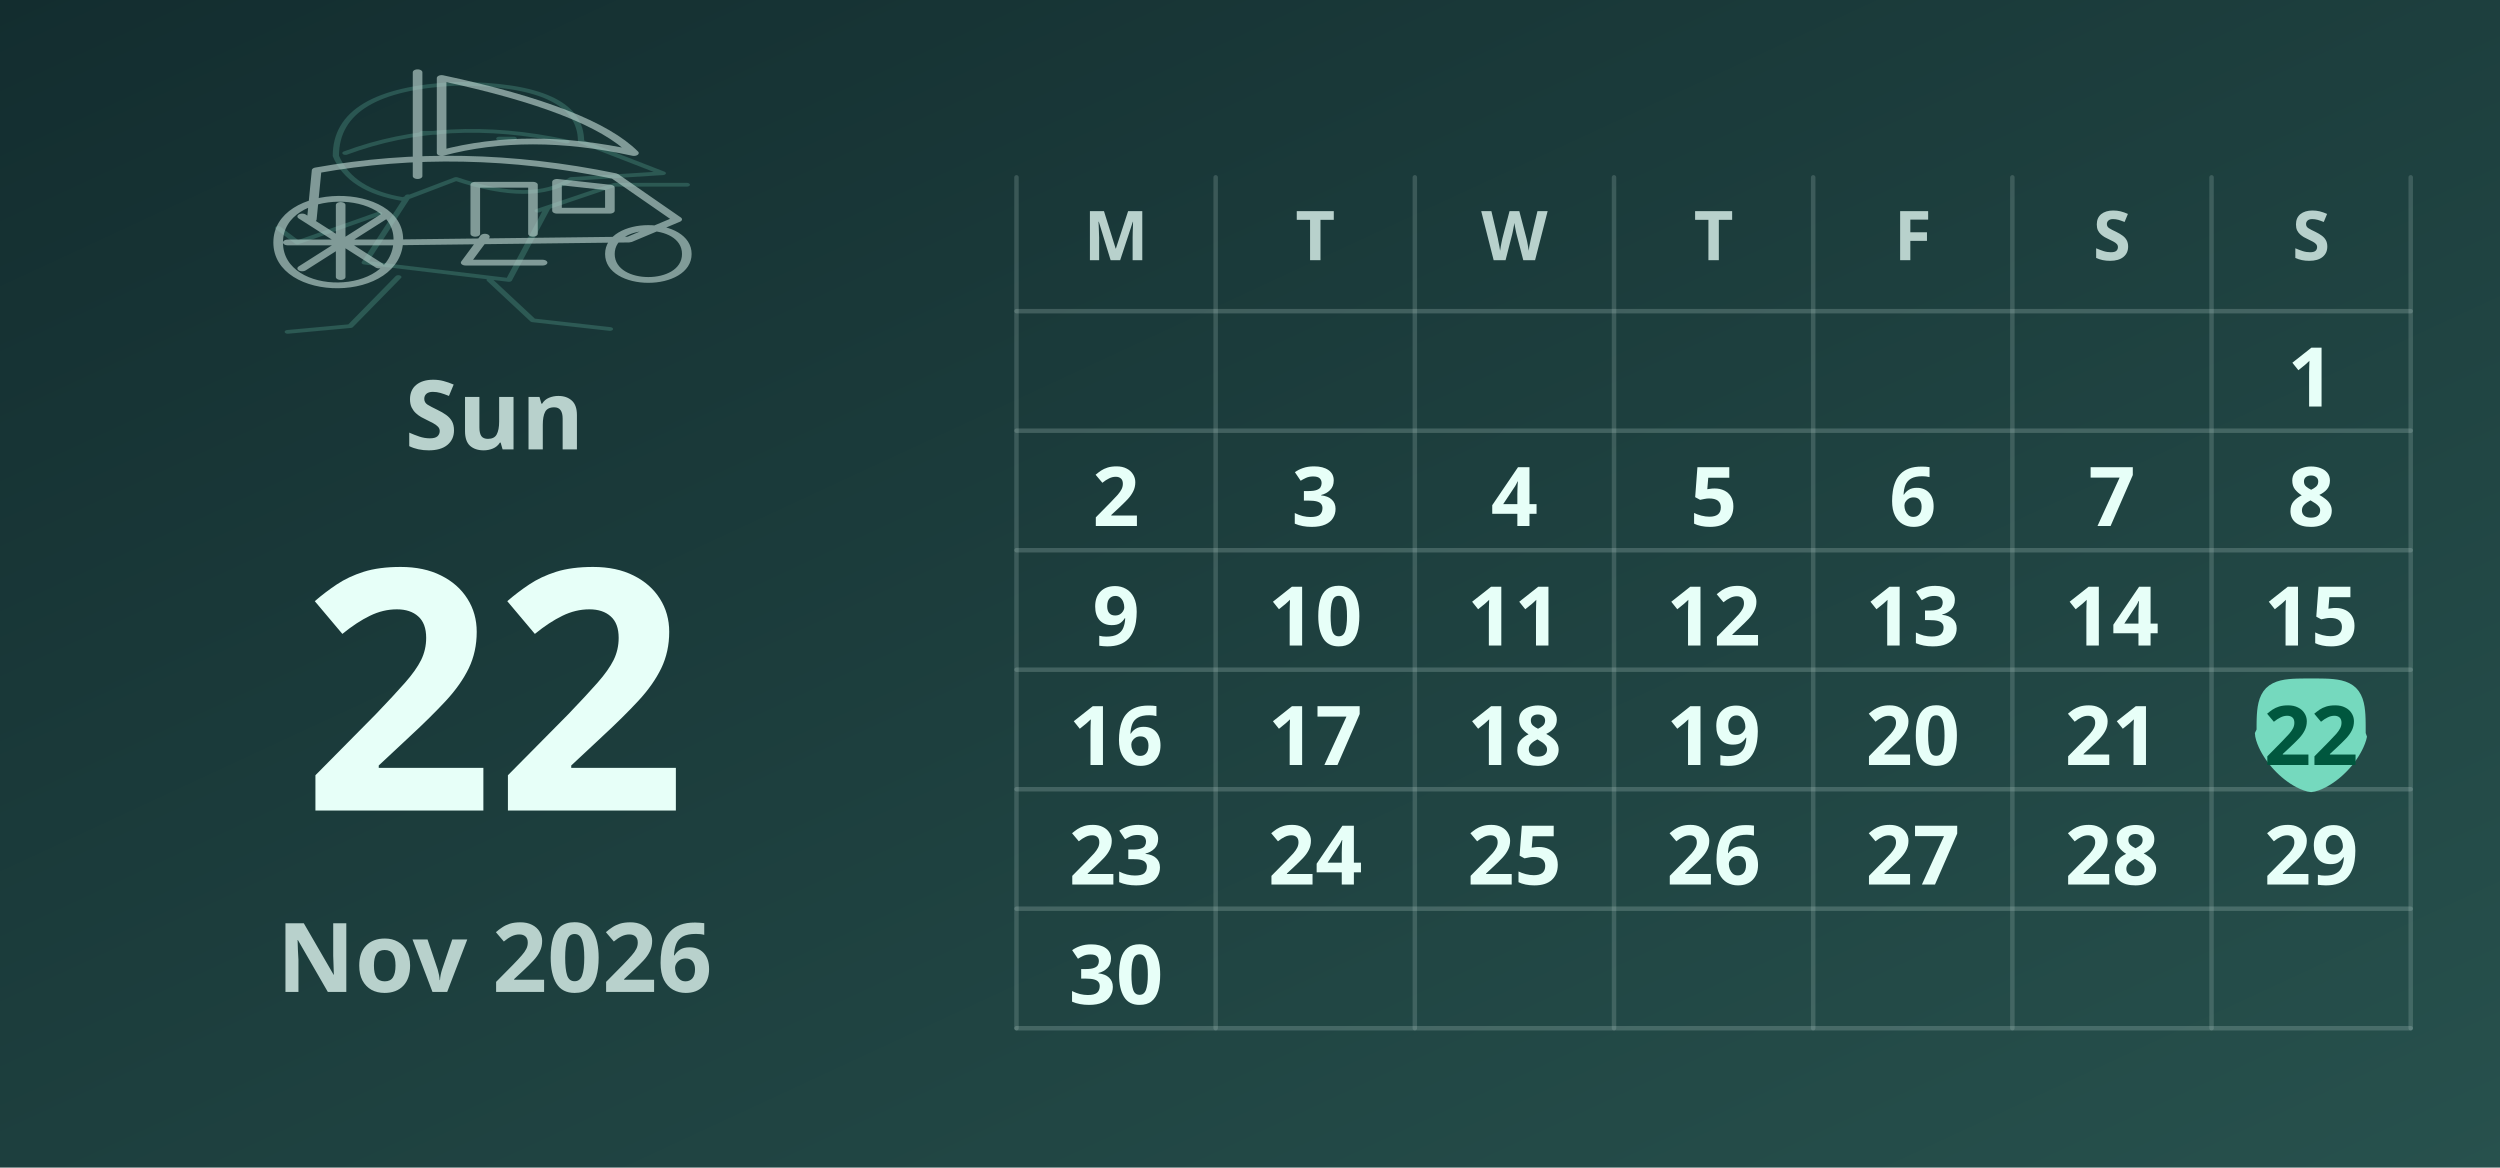
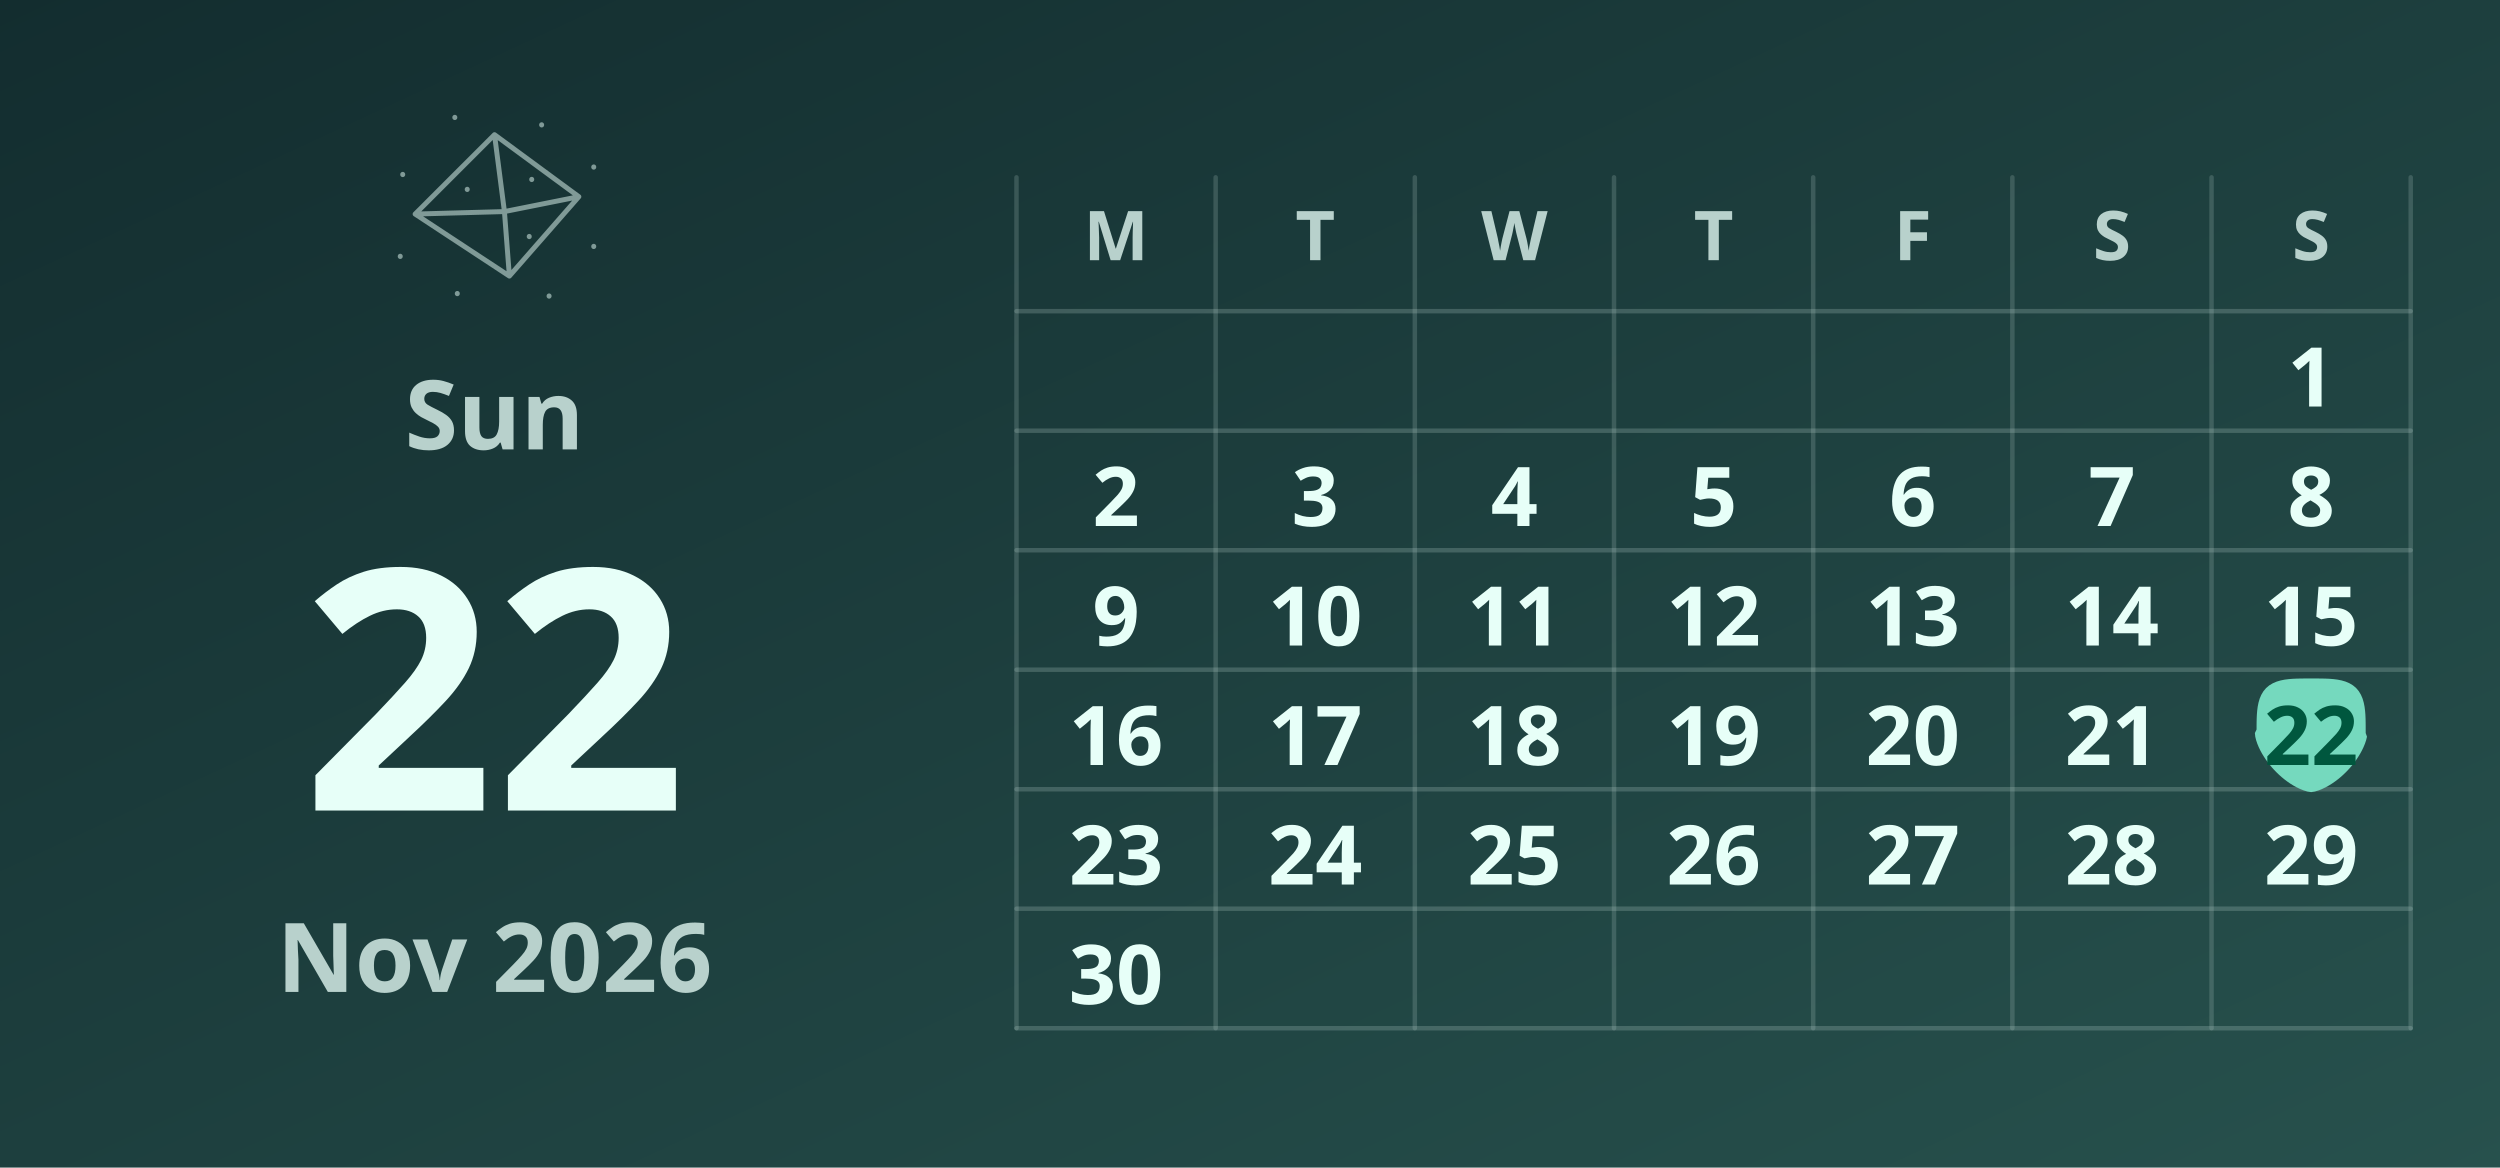
<svg xmlns="http://www.w3.org/2000/svg" width="364" height="170" viewBox="0 0 364 170">
  <defs>
    <linearGradient id="paint" x1="0" y1="0" x2="1" y2="1">
      <stop stop-color="#132D2F" />
      <stop offset="1" stop-color="#27514D" />
    </linearGradient>
  </defs>
  <rect width="364" height="170" fill="url(#paint)" />
  <g font-family="ui-rounded,system-ui,sans-serif" style="font-variant-numeric:tabular-nums">
    <line x1="148" y1="45.31" x2="351" y2="45.31" stroke="#B8D1CC" opacity="0.24" stroke-width="0.65" stroke-linecap="round" />
    <line x1="148" y1="62.71" x2="351" y2="62.71" stroke="#B8D1CC" opacity="0.24" stroke-width="0.65" stroke-linecap="round" />
    <line x1="148" y1="80.11" x2="351" y2="80.11" stroke="#B8D1CC" opacity="0.24" stroke-width="0.65" stroke-linecap="round" />
    <line x1="148" y1="97.51" x2="351" y2="97.51" stroke="#B8D1CC" opacity="0.24" stroke-width="0.65" stroke-linecap="round" />
    <line x1="148" y1="114.91" x2="351" y2="114.91" stroke="#B8D1CC" opacity="0.24" stroke-width="0.65" stroke-linecap="round" />
    <line x1="148" y1="132.31" x2="351" y2="132.31" stroke="#B8D1CC" opacity="0.24" stroke-width="0.65" stroke-linecap="round" />
    <line x1="148" y1="149.71" x2="351" y2="149.71" stroke="#B8D1CC" opacity="0.24" stroke-width="0.65" stroke-linecap="round" />
    <line x1="148" y1="25.822" x2="148" y2="149.71" stroke="#B8D1CC" opacity="0.21" stroke-width="0.65" stroke-linecap="round" />
    <line x1="177" y1="25.822" x2="177" y2="149.71" stroke="#B8D1CC" opacity="0.21" stroke-width="0.65" stroke-linecap="round" />
    <line x1="206" y1="25.822" x2="206" y2="149.71" stroke="#B8D1CC" opacity="0.21" stroke-width="0.65" stroke-linecap="round" />
    <line x1="235" y1="25.822" x2="235" y2="149.71" stroke="#B8D1CC" opacity="0.21" stroke-width="0.65" stroke-linecap="round" />
    <line x1="264" y1="25.822" x2="264" y2="149.71" stroke="#B8D1CC" opacity="0.21" stroke-width="0.65" stroke-linecap="round" />
    <line x1="293" y1="25.822" x2="293" y2="149.71" stroke="#B8D1CC" opacity="0.21" stroke-width="0.65" stroke-linecap="round" />
    <line x1="322" y1="25.822" x2="322" y2="149.71" stroke="#B8D1CC" opacity="0.21" stroke-width="0.65" stroke-linecap="round" />
    <line x1="351" y1="25.822" x2="351" y2="149.71" stroke="#B8D1CC" opacity="0.21" stroke-width="0.65" stroke-linecap="round" />
-     <path d="M 17 35 Q 17 12 42 10 Q 68 10 68 30 L 85 41 L 66 43 Q 58 52 42 43 L 31 50 Q 20 47 17 35 Z M 35 27 L 38 27 M 51 29 L 54 29 M 32 49 L 23 72 L 53 78 L 61 53 M 26 55 L 9 65 L 5 60 M 59 54 L 75 45 L 90 45 M 30 77 L 20 94 L 7 96 M 49 78 L 58 92 L 74 95 M 19 34 Q 40 21 65 30" transform="translate(37 8) scale(0.7 0.42)" fill="none" stroke="#75D9BE" stroke-width="1.3" stroke-linecap="round" stroke-linejoin="round" opacity="0.22" />
-     <path d="M 12 57 L 13 40 Q 43 31 75 42 L 88 57 L 78 64 L 28 65 M 30 64 C 30 45 5 45 5 65 C 5 85 30 85 30 64 Z M 90 69 C 90 57 74 57 74 69 C 74 81 90 81 90 69 Z M 18 52 L 18 77 M 7 65 L 29 65 M 10 56 L 26 73 M 10 74 L 27 56 M 46 62 L 46 45 L 58 45 L 58 62 M 63 44 L 74 46 L 74 54 L 63 54 Z M 34 42 L 34 6 M 39 8 Q 70 19 79 34 Q 57 26 39 34 Z M 48 63 L 44 72 L 60 72" transform="translate(37 8) scale(0.7 0.42)" fill="none" stroke="#B8D1CC" stroke-width="2" stroke-linecap="round" stroke-linejoin="round" opacity="0.65" />
+     <path d="M 18 56 L 50 24 L 84 49 L 56 81 Z M 18 56 L 54 55 L 50 24 M 54 55 L 84 49 M 54 55 L 56 81 M 13 40 L 13 40.1 M 34 17 L 34 17.1 M 69 20 L 69 20.1 M 90 37 L 90 37.1 M 90 69 L 90 69.1 M 72 89 L 72 89.1 M 35 88 L 35 88.1 M 12 73 L 12 73.1 M 39 46 L 39 46.1 M 65 42 L 65 42.1 M 64 65 L 64 65.1" transform="translate(53.94 10.94) scale(0.3612 0.3612)" fill="none" stroke="#B8D1CC" stroke-width="2" stroke-linecap="round" stroke-linejoin="round" opacity="0.65" />
    <text x="72" y="60" font-size="14" font-weight="600" fill="#B8D1CC" text-anchor="middle" dominant-baseline="central" alignment-baseline="central">Sun</text>
    <text x="72" y="99" font-size="49" font-weight="700" fill="#E7FFF8" text-anchor="middle" dominant-baseline="central" alignment-baseline="central">22</text>
    <text x="72" y="139" font-size="14" font-weight="600" fill="#B8D1CC" text-anchor="middle" dominant-baseline="central" alignment-baseline="central">Nov 2026</text>
    <text x="162.5" y="34" font-size="10" font-weight="600" fill="#B8D1CC" text-anchor="middle" dominant-baseline="central" alignment-baseline="central">M</text>
    <text x="191.5" y="34" font-size="10" font-weight="600" fill="#B8D1CC" text-anchor="middle" dominant-baseline="central" alignment-baseline="central">T</text>
    <text x="220.5" y="34" font-size="10" font-weight="600" fill="#B8D1CC" text-anchor="middle" dominant-baseline="central" alignment-baseline="central">W</text>
    <text x="249.5" y="34" font-size="10" font-weight="600" fill="#B8D1CC" text-anchor="middle" dominant-baseline="central" alignment-baseline="central">T</text>
    <text x="278.5" y="34" font-size="10" font-weight="600" fill="#B8D1CC" text-anchor="middle" dominant-baseline="central" alignment-baseline="central">F</text>
    <text x="307.5" y="34" font-size="10" font-weight="600" fill="#B8D1CC" text-anchor="middle" dominant-baseline="central" alignment-baseline="central">S</text>
    <text x="336.5" y="34" font-size="10" font-weight="600" fill="#B8D1CC" text-anchor="middle" dominant-baseline="central" alignment-baseline="central">S</text>
    <text x="336.5" y="54.532" font-size="12" font-weight="550" fill="#E7FFF8" text-anchor="middle" dominant-baseline="central" alignment-baseline="central">1</text>
    <text x="162.5" y="71.932" font-size="12" font-weight="550" fill="#E7FFF8" text-anchor="middle" dominant-baseline="central" alignment-baseline="central">2</text>
    <text x="191.5" y="71.932" font-size="12" font-weight="550" fill="#E7FFF8" text-anchor="middle" dominant-baseline="central" alignment-baseline="central">3</text>
    <text x="220.5" y="71.932" font-size="12" font-weight="550" fill="#E7FFF8" text-anchor="middle" dominant-baseline="central" alignment-baseline="central">4</text>
    <text x="249.5" y="71.932" font-size="12" font-weight="550" fill="#E7FFF8" text-anchor="middle" dominant-baseline="central" alignment-baseline="central">5</text>
    <text x="278.5" y="71.932" font-size="12" font-weight="550" fill="#E7FFF8" text-anchor="middle" dominant-baseline="central" alignment-baseline="central">6</text>
    <text x="307.5" y="71.932" font-size="12" font-weight="550" fill="#E7FFF8" text-anchor="middle" dominant-baseline="central" alignment-baseline="central">7</text>
    <text x="336.5" y="71.932" font-size="12" font-weight="550" fill="#E7FFF8" text-anchor="middle" dominant-baseline="central" alignment-baseline="central">8</text>
    <text x="162.5" y="89.332" font-size="12" font-weight="550" fill="#E7FFF8" text-anchor="middle" dominant-baseline="central" alignment-baseline="central">9</text>
    <text x="191.5" y="89.332" font-size="12" font-weight="550" fill="#E7FFF8" text-anchor="middle" dominant-baseline="central" alignment-baseline="central">10</text>
    <text x="220.5" y="89.332" font-size="12" font-weight="550" fill="#E7FFF8" text-anchor="middle" dominant-baseline="central" alignment-baseline="central">11</text>
    <text x="249.5" y="89.332" font-size="12" font-weight="550" fill="#E7FFF8" text-anchor="middle" dominant-baseline="central" alignment-baseline="central">12</text>
    <text x="278.5" y="89.332" font-size="12" font-weight="550" fill="#E7FFF8" text-anchor="middle" dominant-baseline="central" alignment-baseline="central">13</text>
    <text x="307.5" y="89.332" font-size="12" font-weight="550" fill="#E7FFF8" text-anchor="middle" dominant-baseline="central" alignment-baseline="central">14</text>
    <text x="336.5" y="89.332" font-size="12" font-weight="550" fill="#E7FFF8" text-anchor="middle" dominant-baseline="central" alignment-baseline="central">15</text>
    <text x="162.5" y="106.732" font-size="12" font-weight="550" fill="#E7FFF8" text-anchor="middle" dominant-baseline="central" alignment-baseline="central">16</text>
    <text x="191.5" y="106.732" font-size="12" font-weight="550" fill="#E7FFF8" text-anchor="middle" dominant-baseline="central" alignment-baseline="central">17</text>
    <text x="220.5" y="106.732" font-size="12" font-weight="550" fill="#E7FFF8" text-anchor="middle" dominant-baseline="central" alignment-baseline="central">18</text>
    <text x="249.5" y="106.732" font-size="12" font-weight="550" fill="#E7FFF8" text-anchor="middle" dominant-baseline="central" alignment-baseline="central">19</text>
    <text x="278.5" y="106.732" font-size="12" font-weight="550" fill="#E7FFF8" text-anchor="middle" dominant-baseline="central" alignment-baseline="central">20</text>
    <text x="307.5" y="106.732" font-size="12" font-weight="550" fill="#E7FFF8" text-anchor="middle" dominant-baseline="central" alignment-baseline="central">21</text>
    <path d="M 94.14 50 L 95.18 52.96 L 94.47 55.85 L 93.52 58.66 L 92.4 61.36 L 91.15 63.97 L 89.79 66.48 L 88.33 68.9 L 86.79 71.24 L 85.17 73.5 L 83.48 75.69 L 81.71 77.81 L 79.86 79.86 L 77.93 81.85 L 75.92 83.78 L 73.82 85.65 L 71.62 87.45 L 69.32 89.19 L 66.92 90.85 L 64.4 92.42 L 61.76 93.88 L 58.99 95.21 L 56.1 96.37 L 53.1 97.28 L 50 97.78 L 46.9 97.28 L 43.9 96.37 L 41.01 95.21 L 38.24 93.88 L 35.6 92.42 L 33.08 90.85 L 30.68 89.19 L 28.38 87.45 L 26.18 85.65 L 24.08 83.78 L 22.07 81.85 L 20.14 79.86 L 18.29 77.81 L 16.52 75.69 L 14.83 73.5 L 13.21 71.24 L 11.67 68.9 L 10.21 66.48 L 8.85 63.97 L 7.6 61.36 L 6.48 58.66 L 5.53 55.85 L 4.82 52.96 L 4.5 50 L 5.87 47.11 L 5.87 44.19 L 5.9 41.23 L 5.97 38.2 L 6.11 35.1 L 6.37 31.93 L 6.78 28.69 L 7.43 25.42 L 8.37 22.18 L 9.69 19.07 L 11.42 16.17 L 13.59 13.59 L 16.17 11.42 L 19.07 9.69 L 22.18 8.37 L 25.42 7.43 L 28.69 6.78 L 31.93 6.37 L 35.1 6.11 L 38.2 5.97 L 41.23 5.9 L 44.19 5.87 L 47.11 5.87 L 50 5.87 L 52.89 5.87 L 55.81 5.87 L 58.77 5.9 L 61.8 5.97 L 64.9 6.11 L 68.07 6.37 L 71.31 6.78 L 74.58 7.43 L 77.82 8.37 L 80.93 9.69 L 83.83 11.42 L 86.41 13.59 L 88.58 16.17 L 90.31 19.07 L 91.63 22.18 L 92.57 25.42 L 93.22 28.69 L 93.63 31.93 L 93.89 35.1 L 94.03 38.2 L 94.1 41.23 L 94.13 44.19 L 94.13 47.11 Z" transform="translate(327.5 97.732) scale(0.18 0.18)" fill="#75D9BE" opacity="1" />
    <text x="336.5" y="106.732" font-size="12" font-weight="700" fill="#00573E" text-anchor="middle" dominant-baseline="central" alignment-baseline="central">22</text>
    <text x="162.5" y="124.132" font-size="12" font-weight="550" fill="#E7FFF8" text-anchor="middle" dominant-baseline="central" alignment-baseline="central">23</text>
    <text x="191.5" y="124.132" font-size="12" font-weight="550" fill="#E7FFF8" text-anchor="middle" dominant-baseline="central" alignment-baseline="central">24</text>
    <text x="220.5" y="124.132" font-size="12" font-weight="550" fill="#E7FFF8" text-anchor="middle" dominant-baseline="central" alignment-baseline="central">25</text>
    <text x="249.5" y="124.132" font-size="12" font-weight="550" fill="#E7FFF8" text-anchor="middle" dominant-baseline="central" alignment-baseline="central">26</text>
    <text x="278.5" y="124.132" font-size="12" font-weight="550" fill="#E7FFF8" text-anchor="middle" dominant-baseline="central" alignment-baseline="central">27</text>
    <text x="307.5" y="124.132" font-size="12" font-weight="550" fill="#E7FFF8" text-anchor="middle" dominant-baseline="central" alignment-baseline="central">28</text>
    <text x="336.5" y="124.132" font-size="12" font-weight="550" fill="#E7FFF8" text-anchor="middle" dominant-baseline="central" alignment-baseline="central">29</text>
    <text x="162.5" y="141.532" font-size="12" font-weight="550" fill="#E7FFF8" text-anchor="middle" dominant-baseline="central" alignment-baseline="central">30</text>
  </g>
</svg>
